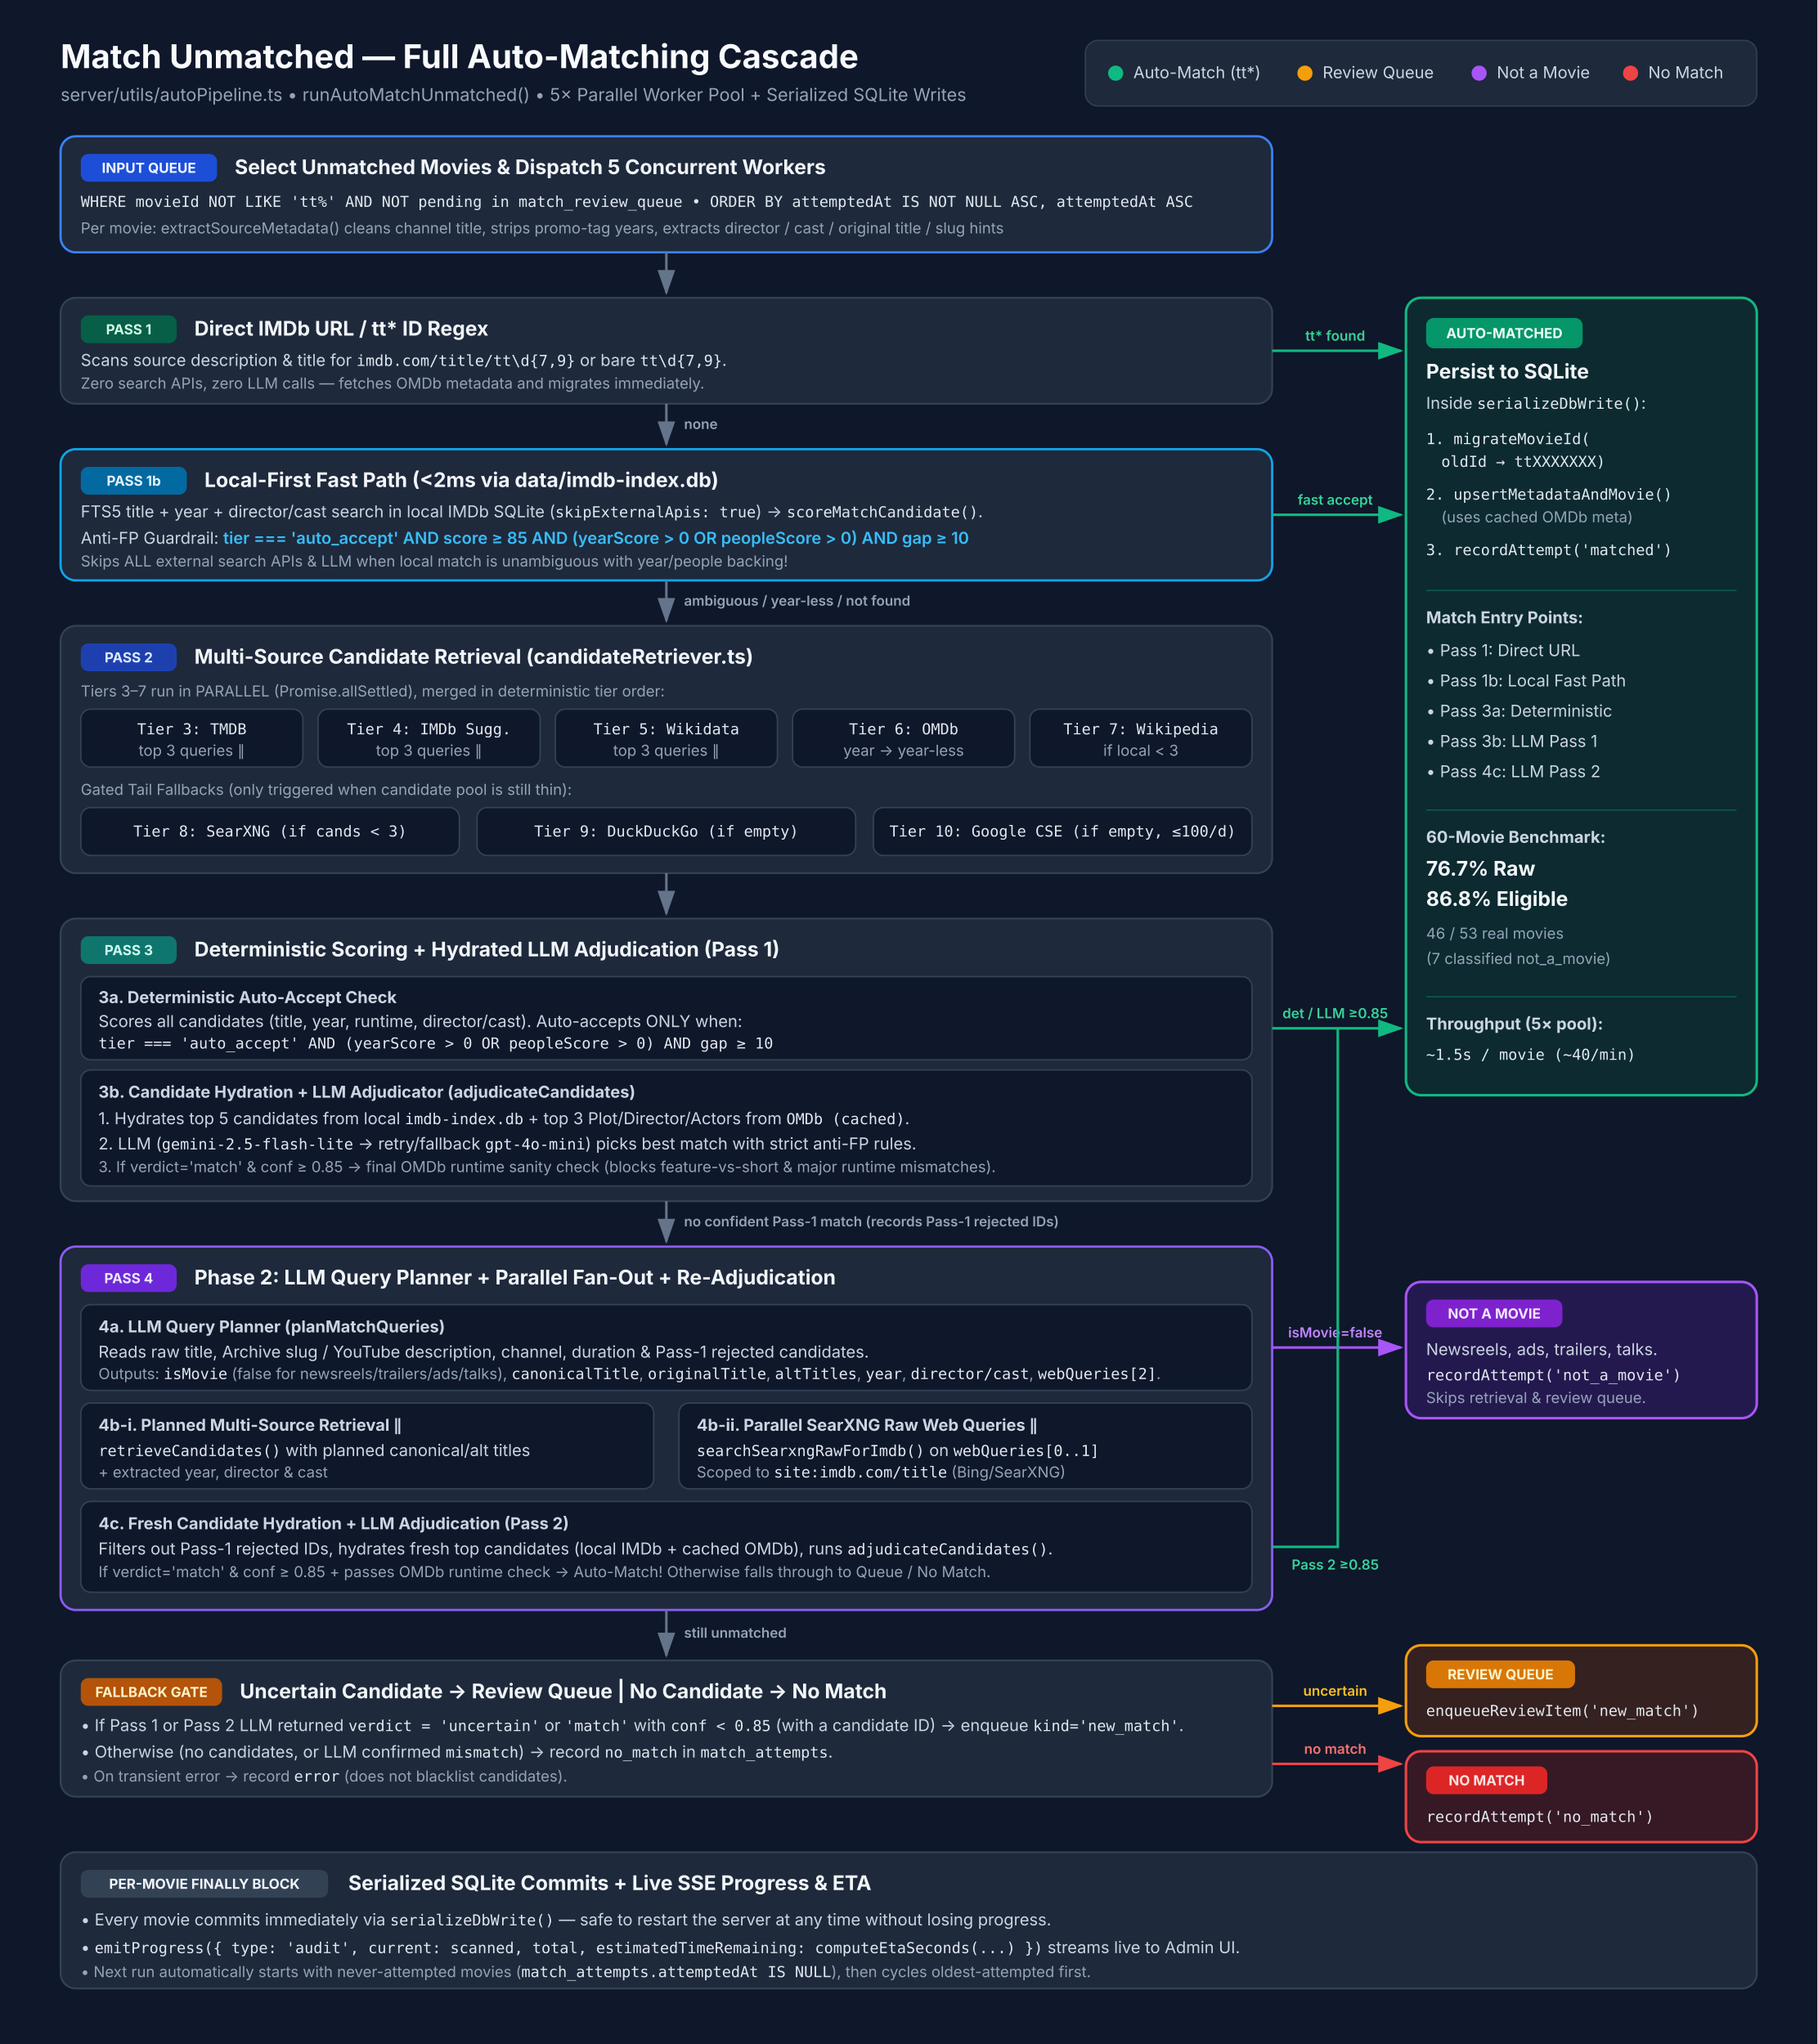
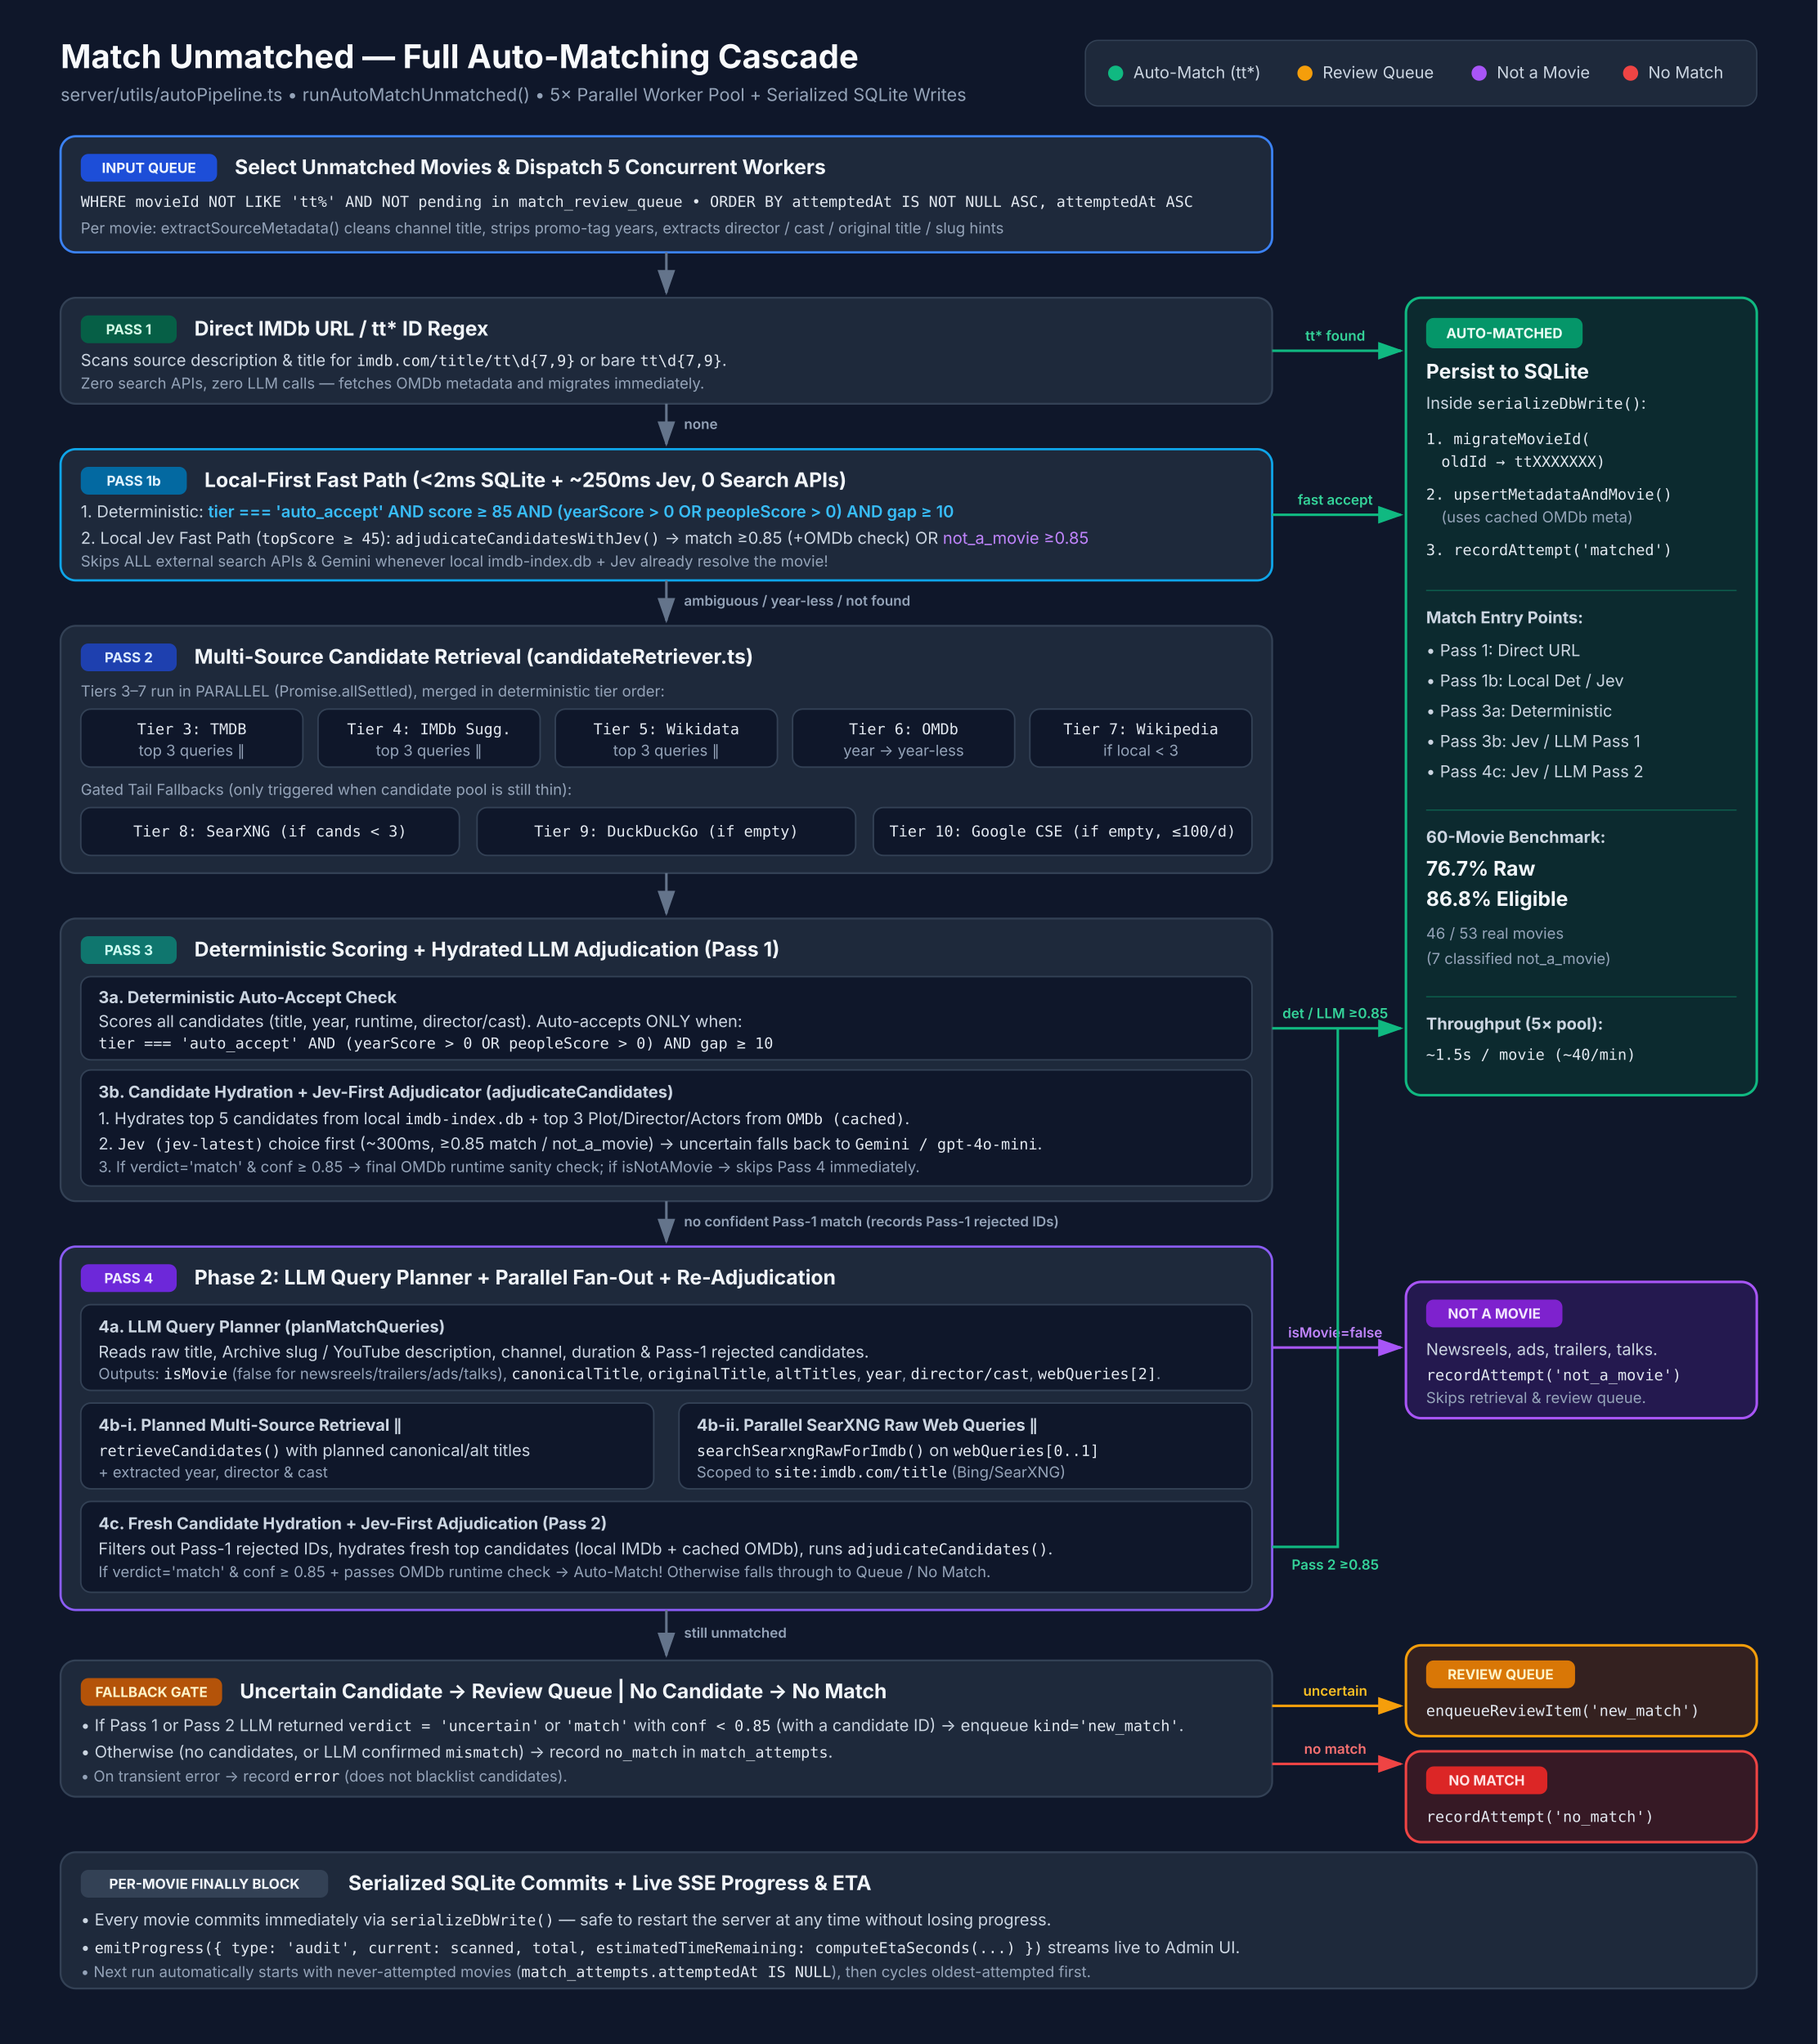
<svg xmlns="http://www.w3.org/2000/svg" width="1440" height="1620" viewBox="0 0 1440 1620">
  <defs>
    <style>
      .bg { fill: #0f172a; }
      .card { fill: #1e293b; stroke: #334155; stroke-width: 1.5; rx: 12; }
      .subcard { fill: #0f172a; stroke: #334155; stroke-width: 1.2; rx: 8; }
      .title { font-family: 'Inter', 'DejaVu Sans', system-ui, sans-serif; font-size: 26px; font-weight: 700; fill: #f8fafc; }
      .subtitle { font-family: 'Inter', 'DejaVu Sans', system-ui, sans-serif; font-size: 14px; fill: #94a3b8; }
      .stage-num { font-family: 'JetBrains Mono', 'DejaVu Sans Mono', monospace; font-size: 12px; font-weight: 700; }
      .heading { font-family: 'Inter', 'DejaVu Sans', system-ui, sans-serif; font-size: 16px; font-weight: 700; fill: #f1f5f9; }
      .body { font-family: 'Inter', 'DejaVu Sans', system-ui, sans-serif; font-size: 13px; fill: #cbd5e1; }
      .muted { font-family: 'Inter', 'DejaVu Sans', system-ui, sans-serif; font-size: 12px; fill: #94a3b8; }
      .mono { font-family: 'JetBrains Mono', 'DejaVu Sans Mono', monospace; font-size: 12px; fill: #e2e8f0; }
      .badge-text { font-family: 'Inter', 'DejaVu Sans', system-ui, sans-serif; font-size: 11px; font-weight: 700; }
      .arrow { stroke: #64748b; stroke-width: 2; fill: none; }
      .arrow-green { stroke: #10b981; stroke-width: 2; fill: none; }
      .arrow-amber { stroke: #f59e0b; stroke-width: 2; fill: none; }
      .arrow-purple { stroke: #a855f7; stroke-width: 2; fill: none; }
      .arrow-red { stroke: #ef4444; stroke-width: 2; fill: none; }
      .arrow-label { font-family: 'Inter', 'DejaVu Sans', system-ui, sans-serif; font-size: 11px; font-weight: 600; }
    </style>
    <marker id="ah-slate" markerWidth="10" markerHeight="7" refX="9" refY="3.5" orient="auto">
      <polygon points="0 0, 10 3.5, 0 7" fill="#64748b" />
    </marker>
    <marker id="ah-green" markerWidth="10" markerHeight="7" refX="9" refY="3.5" orient="auto">
      <polygon points="0 0, 10 3.5, 0 7" fill="#10b981" />
    </marker>
    <marker id="ah-amber" markerWidth="10" markerHeight="7" refX="9" refY="3.5" orient="auto">
      <polygon points="0 0, 10 3.5, 0 7" fill="#f59e0b" />
    </marker>
    <marker id="ah-purple" markerWidth="10" markerHeight="7" refX="9" refY="3.5" orient="auto">
      <polygon points="0 0, 10 3.5, 0 7" fill="#a855f7" />
    </marker>
    <marker id="ah-red" markerWidth="10" markerHeight="7" refX="9" refY="3.5" orient="auto">
      <polygon points="0 0, 10 3.5, 0 7" fill="#ef4444" />
    </marker>
  </defs>
  <rect width="1440" height="1620" class="bg" />
  <text x="48" y="54" class="title">Match Unmatched — Full Auto-Matching Cascade</text>
  <text x="48" y="80" class="subtitle">server/utils/autoPipeline.ts  •  runAutoMatchUnmatched()  •  5× Parallel Worker Pool + Serialized SQLite Writes</text>
  <g transform="translate(860, 32)">
    <rect x="0" y="0" width="532" height="52" rx="10" fill="#1e293b" stroke="#334155" stroke-width="1" />
    <circle cx="24" cy="26" r="6" fill="#10b981" />
    <text x="38" y="30" class="body">Auto-Match (tt*)</text>
    <circle cx="174" cy="26" r="6" fill="#f59e0b" />
    <text x="188" y="30" class="body">Review Queue</text>
    <circle cx="312" cy="26" r="6" fill="#a855f7" />
    <text x="326" y="30" class="body">Not a Movie</text>
    <circle cx="432" cy="26" r="6" fill="#ef4444" />
    <text x="446" y="30" class="body">No Match</text>
  </g>
  <g transform="translate(48, 108)">
    <rect x="0" y="0" width="960" height="92" rx="12" fill="#1e293b" stroke="#3b82f6" stroke-width="1.8" />
    <rect x="16" y="14" width="108" height="22" rx="6" fill="#1d4ed8" />
    <text x="70" y="29" text-anchor="middle" class="badge-text" fill="#eff6ff">INPUT QUEUE</text>
    <text x="138" y="30" class="heading">Select Unmatched Movies &amp; Dispatch 5 Concurrent Workers</text>
    <text x="16" y="56" class="mono">WHERE movieId NOT LIKE 'tt%' AND NOT pending in match_review_queue  •  ORDER BY attemptedAt IS NOT NULL ASC, attemptedAt ASC</text>
    <text x="16" y="77" class="muted">Per movie: extractSourceMetadata() cleans channel title, strips promo-tag years, extracts director / cast / original title / slug hints</text>
  </g>
  <line x1="528" y1="200" x2="528" y2="232" class="arrow" marker-end="url(#ah-slate)" />
  <g transform="translate(48, 236)">
    <rect x="0" y="0" width="960" height="84" rx="12" class="card" />
    <rect x="16" y="14" width="76" height="22" rx="6" fill="#065f46" />
    <text x="54" y="29" text-anchor="middle" class="badge-text" fill="#d1fae5">PASS 1</text>
    <text x="106" y="30" class="heading">Direct IMDb URL / tt* ID Regex</text>
    <text x="16" y="54" class="body">Scans source description &amp; title for <tspan class="mono">imdb.com/title/tt\d{7,9}</tspan> or bare <tspan class="mono">tt\d{7,9}</tspan>.</text>
    <text x="16" y="72" class="muted">Zero search APIs, zero LLM calls — fetches OMDb metadata and migrates immediately.</text>
  </g>
  <path d="M 1008 278 L 1110 278" class="arrow-green" marker-end="url(#ah-green)" />
  <text x="1058" y="270" text-anchor="middle" class="arrow-label" fill="#34d399">tt* found</text>
  <line x1="528" y1="320" x2="528" y2="352" class="arrow" marker-end="url(#ah-slate)" />
  <text x="542" y="340" class="arrow-label" fill="#94a3b8">none</text>
  <g transform="translate(48, 356)">
    <rect x="0" y="0" width="960" height="104" rx="12" fill="#1e293b" stroke="#0ea5e9" stroke-width="1.8" />
    <rect x="16" y="14" width="84" height="22" rx="6" fill="#0369a1" />
    <text x="58" y="29" text-anchor="middle" class="badge-text" fill="#e0f2fe">PASS 1b</text>
-     <text x="114" y="30" class="heading">Local-First Fast Path (&lt;2ms via data/imdb-index.db)</text>
-     <text x="16" y="54" class="body">FTS5 title + year + director/cast search in local IMDb SQLite (<tspan class="mono">skipExternalApis: true</tspan>) → <tspan class="mono">scoreMatchCandidate()</tspan>.</text>
-     <text x="16" y="75" class="body">Anti-FP Guardrail: <tspan fill="#38bdf8" font-weight="600">tier === 'auto_accept'  AND  score ≥ 85  AND  (yearScore &gt; 0 OR peopleScore &gt; 0)  AND  gap ≥ 10</tspan>
+     <text x="114" y="30" class="heading">Local-First Fast Path (&lt;2ms SQLite + ~250ms Jev, 0 Search APIs)</text>
+     <text x="16" y="54" class="body">1. Deterministic: <tspan fill="#38bdf8" font-weight="600">tier === 'auto_accept' AND score ≥ 85 AND (yearScore &gt; 0 OR peopleScore &gt; 0) AND gap ≥ 10</tspan>
    </text>
-     <text x="16" y="93" class="muted">Skips ALL external search APIs &amp; LLM when local match is unambiguous with year/people backing!</text>
+     <text x="16" y="75" class="body">2. Local Jev Fast Path (<tspan class="mono">topScore ≥ 45</tspan>): <tspan class="mono">adjudicateCandidatesWithJev()</tspan> → match ≥0.85 (+OMDb check) OR <tspan fill="#c084fc">not_a_movie ≥0.85</tspan>
+     </text>
+     <text x="16" y="93" class="muted">Skips ALL external search APIs &amp; Gemini whenever local imdb-index.db + Jev already resolve the movie!</text>
  </g>
  <path d="M 1008 408 L 1110 408" class="arrow-green" marker-end="url(#ah-green)" />
  <text x="1058" y="400" text-anchor="middle" class="arrow-label" fill="#34d399">fast accept</text>
  <line x1="528" y1="460" x2="528" y2="492" class="arrow" marker-end="url(#ah-slate)" />
  <text x="542" y="480" class="arrow-label" fill="#94a3b8">ambiguous / year-less / not found</text>
  <g transform="translate(48, 496)">
    <rect x="0" y="0" width="960" height="196" rx="12" class="card" />
    <rect x="16" y="14" width="76" height="22" rx="6" fill="#1e40af" />
    <text x="54" y="29" text-anchor="middle" class="badge-text" fill="#dbeafe">PASS 2</text>
    <text x="106" y="30" class="heading">Multi-Source Candidate Retrieval (candidateRetriever.ts)</text>
    <text x="16" y="56" class="muted">Tiers 3–7 run in PARALLEL (Promise.allSettled), merged in deterministic tier order:</text>
    <g transform="translate(16, 66)">
      <rect x="0" y="0" width="176" height="46" rx="8" class="subcard" stroke="#38bdf8" />
      <text x="88" y="20" text-anchor="middle" class="mono" fill="#38bdf8">Tier 3: TMDB</text>
      <text x="88" y="37" text-anchor="middle" class="muted">top 3 queries ∥</text>
      <rect x="188" y="0" width="176" height="46" rx="8" class="subcard" stroke="#38bdf8" />
      <text x="276" y="20" text-anchor="middle" class="mono" fill="#38bdf8">Tier 4: IMDb Sugg.</text>
      <text x="276" y="37" text-anchor="middle" class="muted">top 3 queries ∥</text>
      <rect x="376" y="0" width="176" height="46" rx="8" class="subcard" stroke="#38bdf8" />
      <text x="464" y="20" text-anchor="middle" class="mono" fill="#38bdf8">Tier 5: Wikidata</text>
      <text x="464" y="37" text-anchor="middle" class="muted">top 3 queries ∥</text>
      <rect x="564" y="0" width="176" height="46" rx="8" class="subcard" stroke="#38bdf8" />
      <text x="652" y="20" text-anchor="middle" class="mono" fill="#38bdf8">Tier 6: OMDb</text>
      <text x="652" y="37" text-anchor="middle" class="muted">year → year-less</text>
      <rect x="752" y="0" width="176" height="46" rx="8" class="subcard" stroke="#38bdf8" />
      <text x="840" y="20" text-anchor="middle" class="mono" fill="#38bdf8">Tier 7: Wikipedia</text>
      <text x="840" y="37" text-anchor="middle" class="muted">if local &lt; 3</text>
    </g>
    <text x="16" y="134" class="muted">Gated Tail Fallbacks (only triggered when candidate pool is still thin):</text>
    <g transform="translate(16, 144)">
      <rect x="0" y="0" width="300" height="38" rx="8" class="subcard" stroke="#475569" />
      <text x="150" y="23" text-anchor="middle" class="mono">Tier 8: SearXNG (if cands &lt; 3)</text>
      <rect x="314" y="0" width="300" height="38" rx="8" class="subcard" stroke="#475569" />
      <text x="464" y="23" text-anchor="middle" class="mono">Tier 9: DuckDuckGo (if empty)</text>
      <rect x="628" y="0" width="300" height="38" rx="8" class="subcard" stroke="#475569" />
      <text x="778" y="23" text-anchor="middle" class="mono">Tier 10: Google CSE (if empty, ≤100/d)</text>
    </g>
  </g>
  <line x1="528" y1="692" x2="528" y2="724" class="arrow" marker-end="url(#ah-slate)" />
  <g transform="translate(48, 728)">
    <rect x="0" y="0" width="960" height="224" rx="12" class="card" />
    <rect x="16" y="14" width="76" height="22" rx="6" fill="#0f766e" />
    <text x="54" y="29" text-anchor="middle" class="badge-text" fill="#ccfbf1">PASS 3</text>
    <text x="106" y="30" class="heading">Deterministic Scoring + Hydrated LLM Adjudication (Pass 1)</text>
    <g transform="translate(16, 46)">
      <rect x="0" y="0" width="928" height="66" rx="8" class="subcard" />
      <text x="14" y="21" class="body" font-weight="700" fill="#f1f5f9">3a. Deterministic Auto-Accept Check</text>
      <text x="14" y="40" class="body">Scores all candidates (title, year, runtime, director/cast). Auto-accepts ONLY when:</text>
      <text x="14" y="57" class="mono" fill="#34d399">tier === 'auto_accept'  AND  (yearScore &gt; 0 OR peopleScore &gt; 0)  AND  gap ≥ 10</text>
    </g>
    <g transform="translate(16, 120)">
      <rect x="0" y="0" width="928" height="92" rx="8" class="subcard" stroke="#6366f1" />
-       <text x="14" y="22" class="body" font-weight="700" fill="#a5b4fc">3b. Candidate Hydration + LLM Adjudicator (adjudicateCandidates)</text>
+       <text x="14" y="22" class="body" font-weight="700" fill="#a5b4fc">3b. Candidate Hydration + Jev-First Adjudicator (adjudicateCandidates)</text>
      <text x="14" y="43" class="body">1. Hydrates top 5 candidates from local <tspan class="mono">imdb-index.db</tspan> + top 3 Plot/Director/Actors from <tspan class="mono">OMDb (cached)</tspan>.</text>
-       <text x="14" y="63" class="body">2. LLM (<tspan class="mono">gemini-2.5-flash-lite</tspan> → retry/fallback <tspan class="mono">gpt-4o-mini</tspan>) picks best match with strict anti-FP rules.</text>
-       <text x="14" y="81" class="muted">3. If verdict='match' &amp; conf ≥ 0.85 → final OMDb runtime sanity check (blocks feature-vs-short &amp; major runtime mismatches).</text>
+       <text x="14" y="63" class="body">2. <tspan class="mono" fill="#38bdf8">Jev (jev-latest)</tspan> choice first (~300ms, ≥0.85 match / not_a_movie) → uncertain falls back to <tspan class="mono">Gemini / gpt-4o-mini</tspan>.</text>
+       <text x="14" y="81" class="muted">3. If verdict='match' &amp; conf ≥ 0.85 → final OMDb runtime sanity check; if isNotAMovie → skips Pass 4 immediately.</text>
    </g>
  </g>
  <path d="M 1008 815 L 1110 815" class="arrow-green" marker-end="url(#ah-green)" />
  <text x="1058" y="807" text-anchor="middle" class="arrow-label" fill="#34d399">det / LLM ≥0.85</text>
  <line x1="528" y1="952" x2="528" y2="984" class="arrow" marker-end="url(#ah-slate)" />
  <text x="542" y="972" class="arrow-label" fill="#94a3b8">no confident Pass-1 match (records Pass-1 rejected IDs)</text>
  <g transform="translate(48, 988)">
    <rect x="0" y="0" width="960" height="288" rx="12" fill="#1e293b" stroke="#8b5cf6" stroke-width="1.8" />
    <rect x="16" y="14" width="76" height="22" rx="6" fill="#6d28d9" />
    <text x="54" y="29" text-anchor="middle" class="badge-text" fill="#ede9fe">PASS 4</text>
    <text x="106" y="30" class="heading">Phase 2: LLM Query Planner + Parallel Fan-Out + Re-Adjudication</text>
    <g transform="translate(16, 46)">
      <rect x="0" y="0" width="928" height="68" rx="8" class="subcard" stroke="#8b5cf6" />
      <text x="14" y="22" class="body" font-weight="700" fill="#c4b5fd">4a. LLM Query Planner (planMatchQueries)</text>
      <text x="14" y="42" class="body">Reads raw title, Archive slug / YouTube description, channel, duration &amp; Pass-1 rejected candidates.</text>
      <text x="14" y="59" class="muted">Outputs: <tspan class="mono">isMovie</tspan> (false for newsreels/trailers/ads/talks), <tspan class="mono">canonicalTitle</tspan>, <tspan class="mono">originalTitle</tspan>, <tspan class="mono">altTitles</tspan>, <tspan class="mono">year</tspan>, <tspan class="mono">director/cast</tspan>, <tspan class="mono">webQueries[2]</tspan>.</text>
    </g>
    <g transform="translate(16, 124)">
      <rect x="0" y="0" width="454" height="68" rx="8" class="subcard" stroke="#38bdf8" />
      <text x="14" y="22" class="body" font-weight="700" fill="#38bdf8">4b-i. Planned Multi-Source Retrieval ∥</text>
      <text x="14" y="42" class="body">
        <tspan class="mono">retrieveCandidates()</tspan> with planned canonical/alt titles</text>
      <text x="14" y="59" class="muted">+ extracted year, director &amp; cast</text>
      <rect x="474" y="0" width="454" height="68" rx="8" class="subcard" stroke="#38bdf8" />
      <text x="488" y="22" class="body" font-weight="700" fill="#38bdf8">4b-ii. Parallel SearXNG Raw Web Queries ∥</text>
      <text x="488" y="42" class="body">
        <tspan class="mono">searchSearxngRawForImdb()</tspan> on <tspan class="mono">webQueries[0..1]</tspan>
      </text>
      <text x="488" y="59" class="muted">Scoped to <tspan class="mono">site:imdb.com/title</tspan> (Bing/SearXNG)</text>
    </g>
    <g transform="translate(16, 202)">
      <rect x="0" y="0" width="928" height="72" rx="8" class="subcard" stroke="#6366f1" />
-       <text x="14" y="22" class="body" font-weight="700" fill="#a5b4fc">4c. Fresh Candidate Hydration + LLM Adjudication (Pass 2)</text>
+       <text x="14" y="22" class="body" font-weight="700" fill="#a5b4fc">4c. Fresh Candidate Hydration + Jev-First Adjudication (Pass 2)</text>
      <text x="14" y="42" class="body">Filters out Pass-1 rejected IDs, hydrates fresh top candidates (local IMDb + cached OMDb), runs <tspan class="mono">adjudicateCandidates()</tspan>.</text>
      <text x="14" y="60" class="muted">If verdict='match' &amp; conf ≥ 0.85 + passes OMDb runtime check → Auto-Match! Otherwise falls through to Queue / No Match.</text>
    </g>
  </g>
  <path d="M 1008 1068 L 1110 1068" class="arrow-purple" marker-end="url(#ah-purple)" />
  <text x="1058" y="1060" text-anchor="middle" class="arrow-label" fill="#c084fc">isMovie=false</text>
  <path d="M 1008 1226 L 1060 1226 L 1060 815" class="arrow-green" />
  <text x="1058" y="1244" text-anchor="middle" class="arrow-label" fill="#34d399">Pass 2 ≥0.85</text>
  <line x1="528" y1="1276" x2="528" y2="1312" class="arrow" marker-end="url(#ah-slate)" />
  <text x="542" y="1298" class="arrow-label" fill="#94a3b8">still unmatched</text>
  <g transform="translate(48, 1316)">
    <rect x="0" y="0" width="960" height="108" rx="12" class="card" />
    <rect x="16" y="14" width="112" height="22" rx="6" fill="#b45309" />
    <text x="72" y="29" text-anchor="middle" class="badge-text" fill="#fef3c7">FALLBACK GATE</text>
    <text x="142" y="30" class="heading">Uncertain Candidate → Review Queue  |  No Candidate → No Match</text>
    <text x="16" y="56" class="body">• If Pass 1 or Pass 2 LLM returned <tspan class="mono">verdict = 'uncertain'</tspan> or <tspan class="mono">'match'</tspan> with <tspan class="mono">conf &lt; 0.85</tspan> (with a candidate ID) → enqueue <tspan class="mono">kind='new_match'</tspan>.</text>
    <text x="16" y="77" class="body">• Otherwise (no candidates, or LLM confirmed <tspan class="mono">mismatch</tspan>) → record <tspan class="mono">no_match</tspan> in <tspan class="mono">match_attempts</tspan>.</text>
    <text x="16" y="96" class="muted">• On transient error → record <tspan class="mono">error</tspan> (does not blacklist candidates).</text>
  </g>
  <path d="M 1008 1352 L 1110 1352" class="arrow-amber" marker-end="url(#ah-amber)" />
  <text x="1058" y="1344" text-anchor="middle" class="arrow-label" fill="#fbbf24">uncertain</text>
  <path d="M 1008 1398 L 1110 1398" class="arrow-red" marker-end="url(#ah-red)" />
  <text x="1058" y="1390" text-anchor="middle" class="arrow-label" fill="#f87171">no match</text>
  <g transform="translate(1114, 236)">
    <rect x="0" y="0" width="278" height="632" rx="12" fill="#064e3b" fill-opacity="0.35" stroke="#10b981" stroke-width="2" />
    <rect x="16" y="16" width="124" height="24" rx="6" fill="#059669" />
    <text x="78" y="32" text-anchor="middle" class="badge-text" fill="#ecfdf5">AUTO-MATCHED</text>
    <text x="16" y="64" class="heading" fill="#6ee7b7">Persist to SQLite</text>
    <text x="16" y="88" class="body">Inside <tspan class="mono">serializeDbWrite()</tspan>:</text>
    <text x="16" y="116" class="mono">1. migrateMovieId(</text>
    <text x="28" y="134" class="mono">oldId → ttXXXXXXX)</text>
    <text x="16" y="160" class="mono">2. upsertMetadataAndMovie()</text>
    <text x="28" y="178" class="muted">(uses cached OMDb meta)</text>
    <text x="16" y="204" class="mono">3. recordAttempt('matched')</text>
    <line x1="16" y1="232" x2="262" y2="232" stroke="#10b981" stroke-opacity="0.35" />
    <text x="16" y="258" class="body" font-weight="700" fill="#a7f3d0">Match Entry Points:</text>
    <text x="16" y="284" class="body">• Pass 1: Direct URL</text>
-     <text x="16" y="308" class="body">• Pass 1b: Local Fast Path</text>
+     <text x="16" y="308" class="body">• Pass 1b: Local Det / Jev</text>
    <text x="16" y="332" class="body">• Pass 3a: Deterministic</text>
-     <text x="16" y="356" class="body">• Pass 3b: LLM Pass 1</text>
-     <text x="16" y="380" class="body">• Pass 4c: LLM Pass 2</text>
+     <text x="16" y="356" class="body">• Pass 3b: Jev / LLM Pass 1</text>
+     <text x="16" y="380" class="body">• Pass 4c: Jev / LLM Pass 2</text>
    <line x1="16" y1="406" x2="262" y2="406" stroke="#10b981" stroke-opacity="0.35" />
    <text x="16" y="432" class="body" font-weight="700" fill="#a7f3d0">60-Movie Benchmark:</text>
    <text x="16" y="458" class="heading" fill="#34d399">76.7% Raw</text>
    <text x="16" y="482" class="heading" fill="#6ee7b7">86.8% Eligible</text>
    <text x="16" y="508" class="muted">46 / 53 real movies</text>
    <text x="16" y="528" class="muted">(7 classified not_a_movie)</text>
    <line x1="16" y1="554" x2="262" y2="554" stroke="#10b981" stroke-opacity="0.35" />
    <text x="16" y="580" class="body" font-weight="700" fill="#a7f3d0">Throughput (5× pool):</text>
    <text x="16" y="604" class="mono" fill="#6ee7b7">~1.5s / movie (~40/min)</text>
  </g>
  <g transform="translate(1114, 1016)">
    <rect x="0" y="0" width="278" height="108" rx="12" fill="#4c1d95" fill-opacity="0.35" stroke="#a855f7" stroke-width="2" />
    <rect x="16" y="14" width="108" height="22" rx="6" fill="#7e22ce" />
    <text x="70" y="29" text-anchor="middle" class="badge-text" fill="#f3e8ff">NOT A MOVIE</text>
    <text x="16" y="58" class="body">Newsreels, ads, trailers, talks.</text>
    <text x="16" y="78" class="mono">recordAttempt('not_a_movie')</text>
    <text x="16" y="96" class="muted">Skips retrieval &amp; review queue.</text>
  </g>
  <g transform="translate(1114, 1304)">
    <rect x="0" y="0" width="278" height="72" rx="12" fill="#78350f" fill-opacity="0.35" stroke="#f59e0b" stroke-width="2" />
    <rect x="16" y="12" width="118" height="22" rx="6" fill="#d97706" />
    <text x="75" y="27" text-anchor="middle" class="badge-text" fill="#fef3c7">REVIEW QUEUE</text>
    <text x="16" y="56" class="mono">enqueueReviewItem('new_match')</text>
  </g>
  <g transform="translate(1114, 1388)">
    <rect x="0" y="0" width="278" height="72" rx="12" fill="#7f1d1d" fill-opacity="0.35" stroke="#ef4444" stroke-width="2" />
    <rect x="16" y="12" width="96" height="22" rx="6" fill="#dc2626" />
    <text x="64" y="27" text-anchor="middle" class="badge-text" fill="#fee2e2">NO MATCH</text>
    <text x="16" y="56" class="mono">recordAttempt('no_match')</text>
  </g>
  <g transform="translate(48, 1468)">
    <rect x="0" y="0" width="1344" height="108" rx="12" fill="#1e293b" stroke="#334155" stroke-width="1.5" />
    <rect x="16" y="14" width="196" height="22" rx="6" fill="#334155" />
    <text x="114" y="29" text-anchor="middle" class="badge-text" fill="#f1f5f9">PER-MOVIE FINALLY BLOCK</text>
    <text x="228" y="30" class="heading">Serialized SQLite Commits + Live SSE Progress &amp; ETA</text>
    <text x="16" y="58" class="body">• Every movie commits immediately via <tspan class="mono">serializeDbWrite()</tspan> — safe to restart the server at any time without losing progress.</text>
    <text x="16" y="80" class="body">• <tspan class="mono">emitProgress({ type: 'audit', current: scanned, total, estimatedTimeRemaining: computeEtaSeconds(...) })</tspan> streams live to Admin UI.</text>
    <text x="16" y="99" class="muted">• Next run automatically starts with never-attempted movies (<tspan class="mono">match_attempts.attemptedAt IS NULL</tspan>), then cycles oldest-attempted first.</text>
  </g>
</svg>
